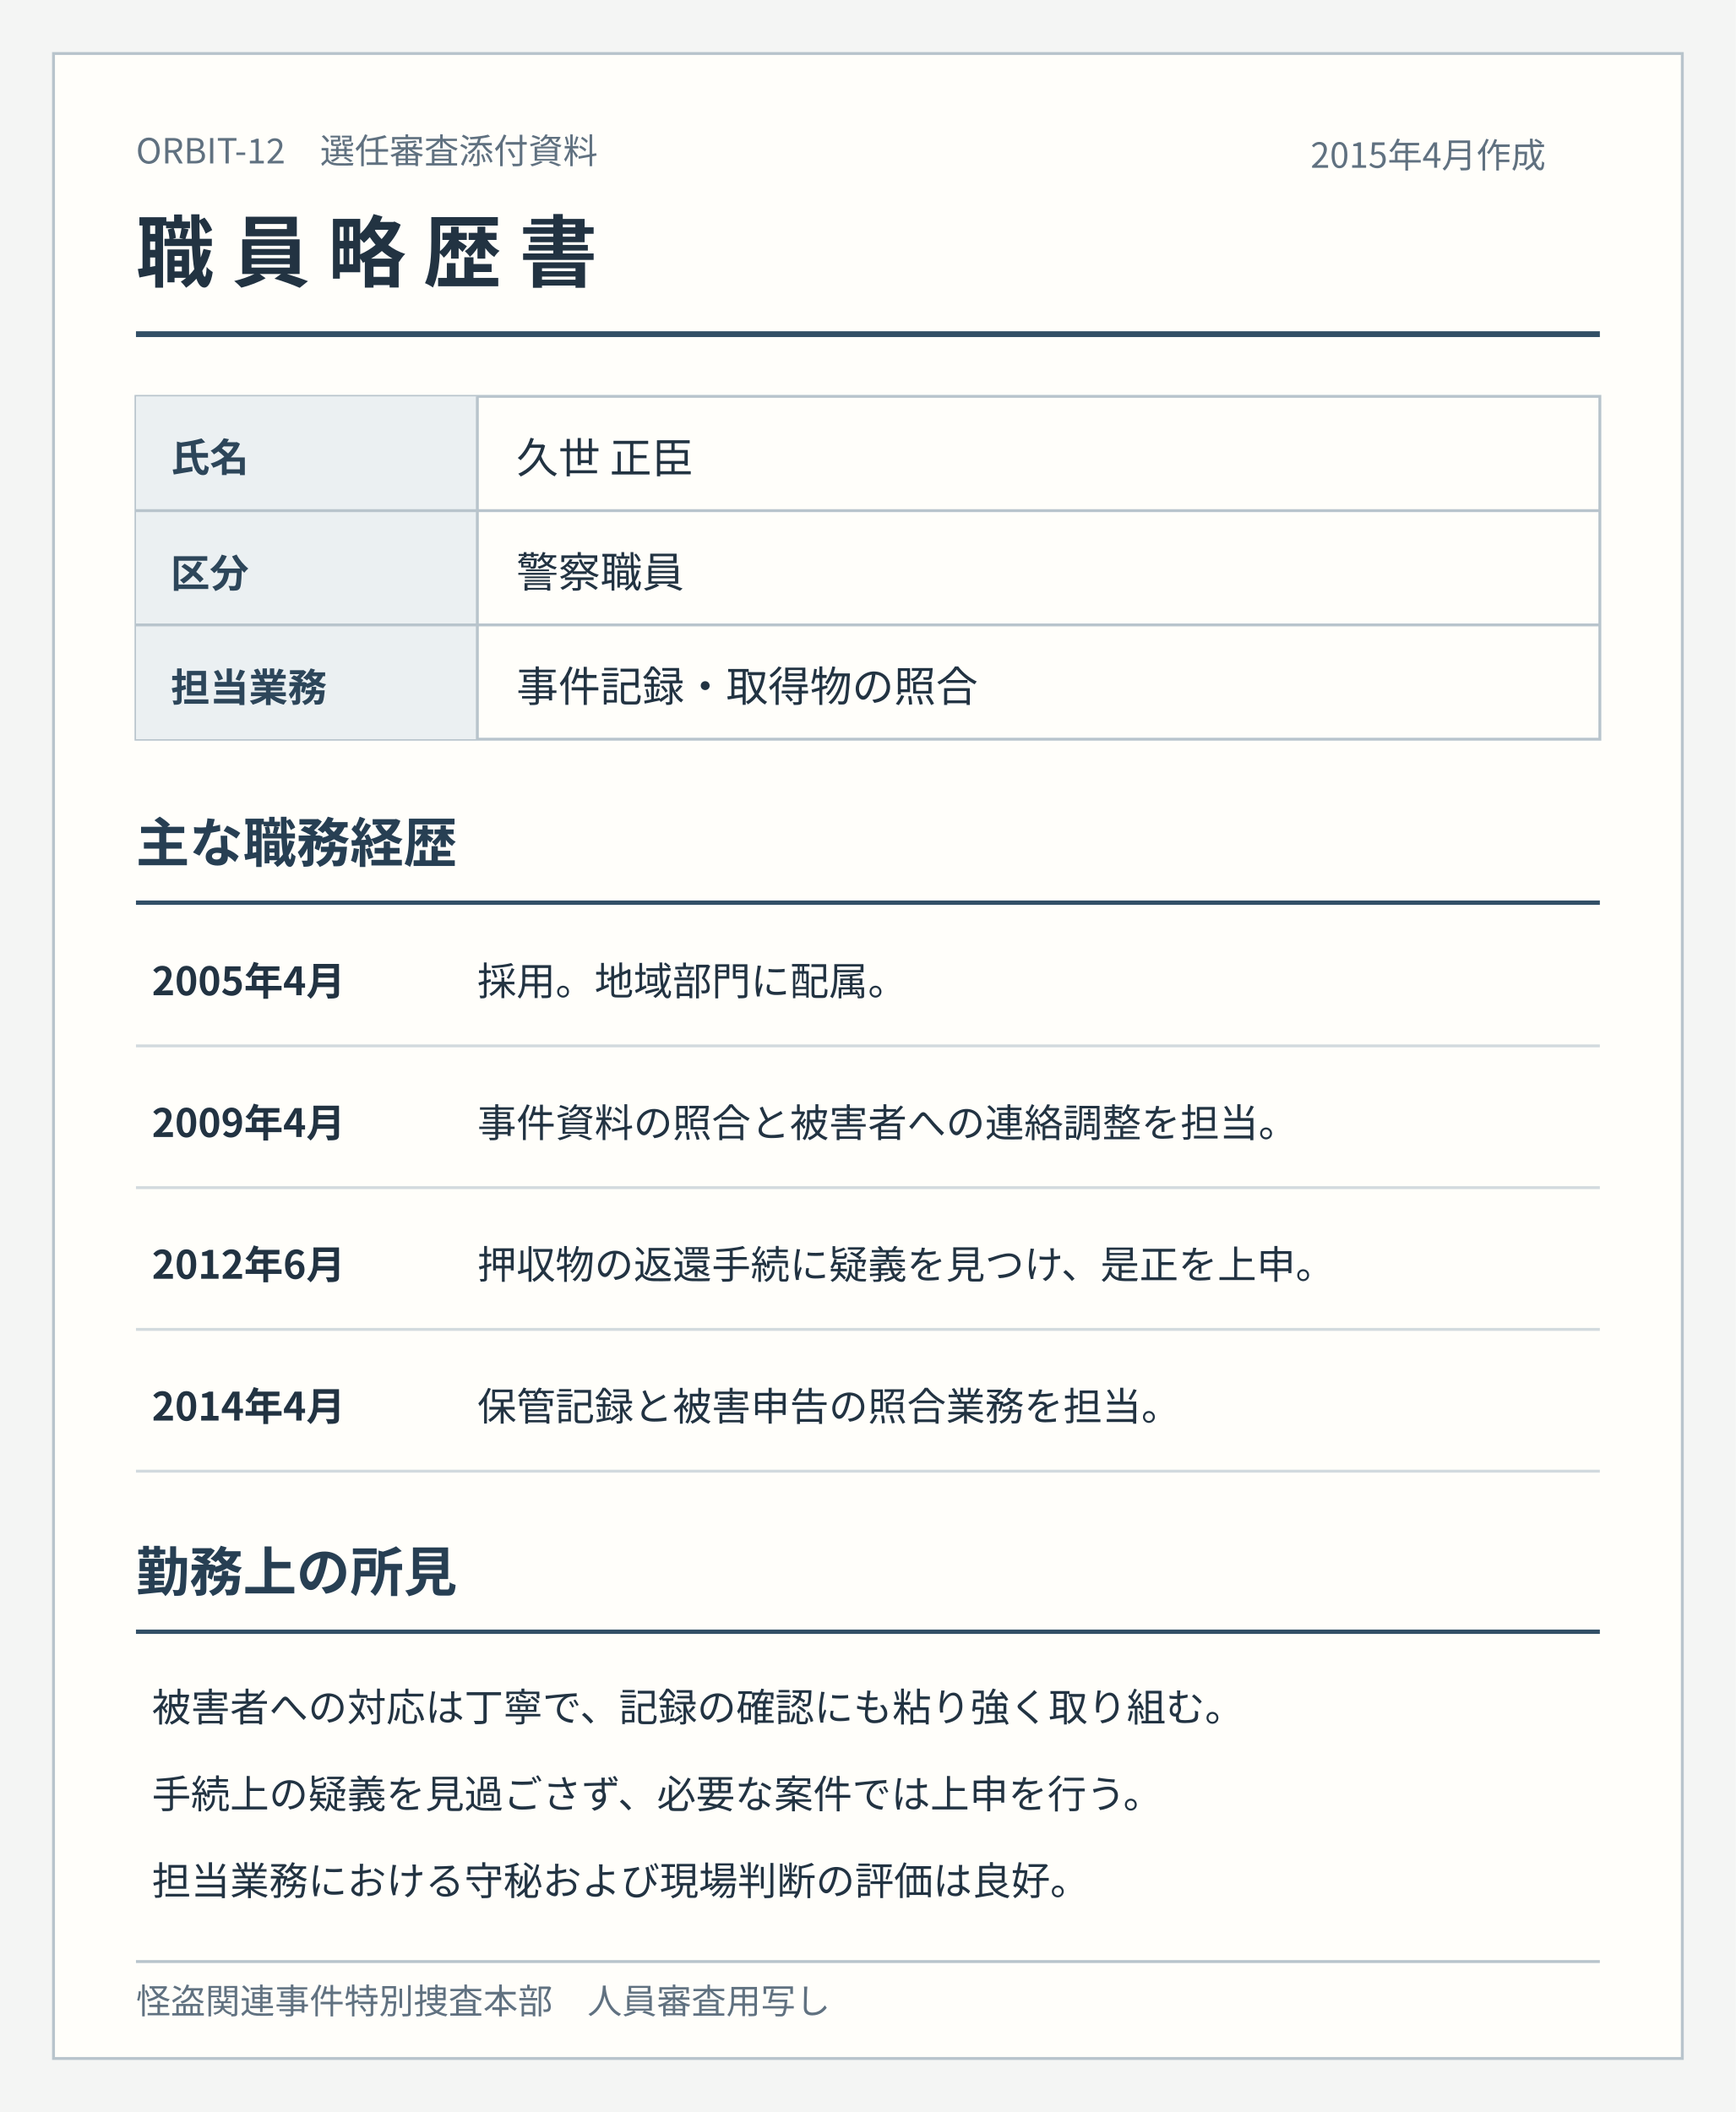
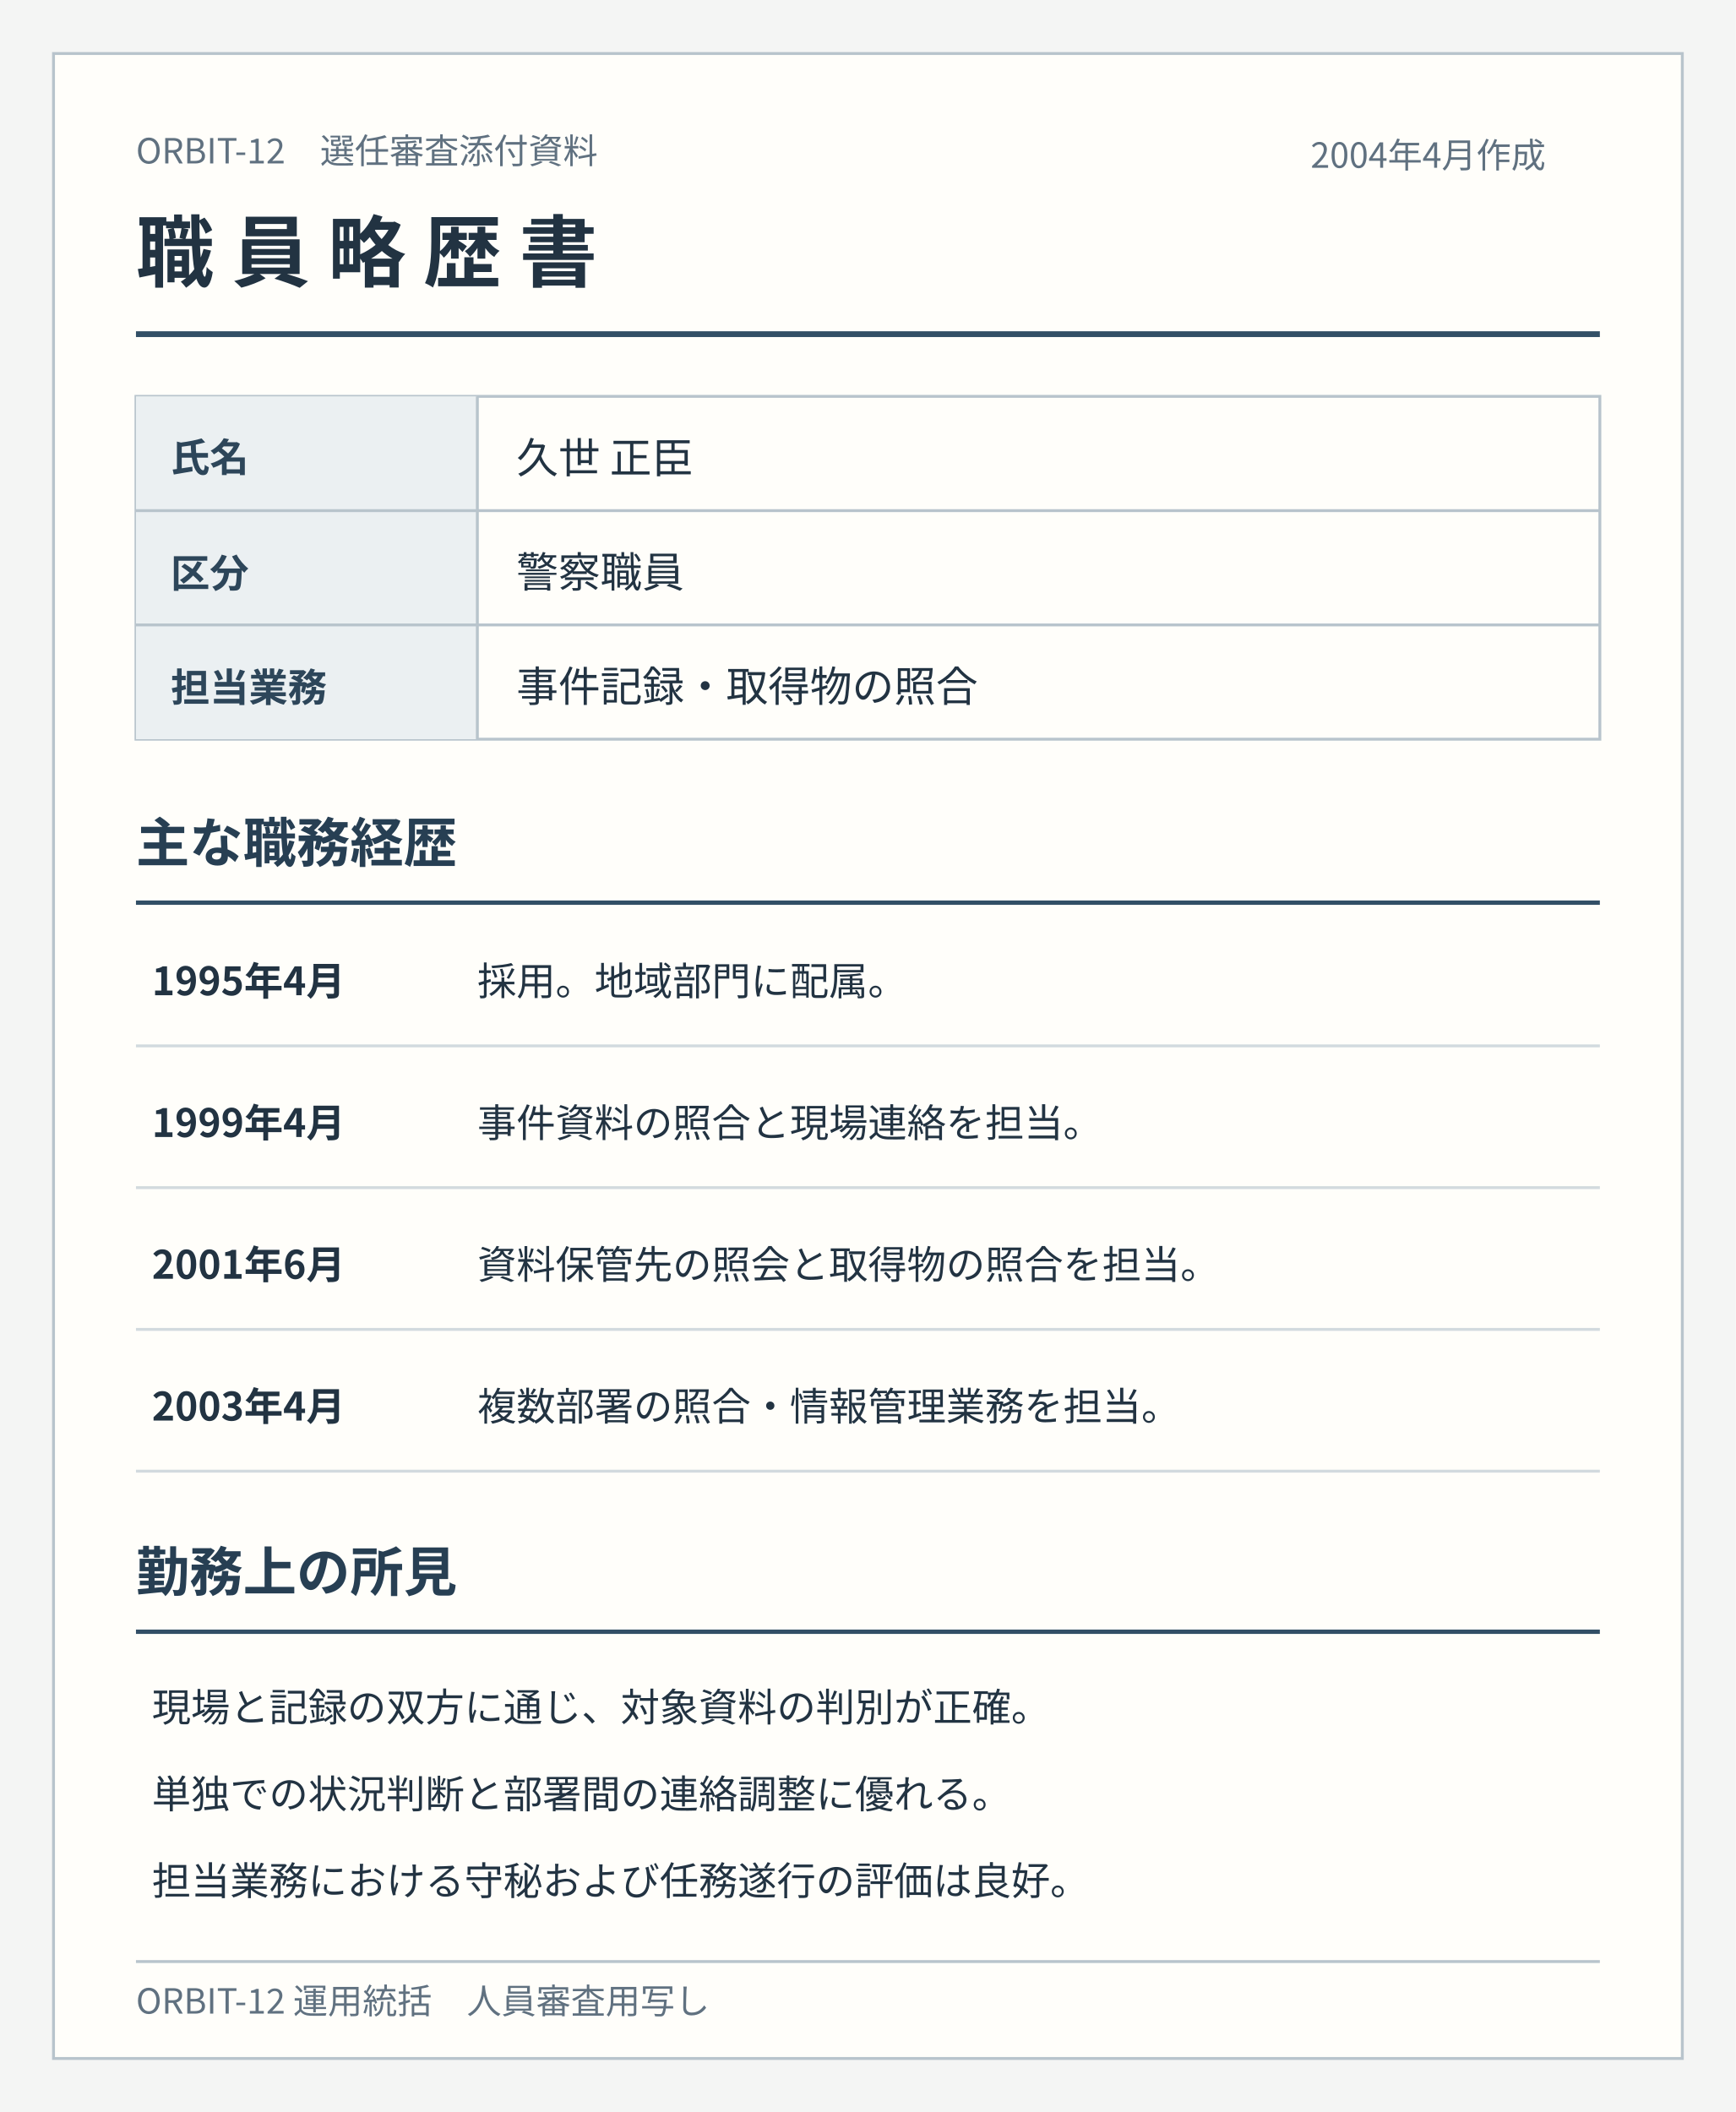
<svg xmlns="http://www.w3.org/2000/svg" width="1200" height="1460" viewBox="0 0 1200 1460" role="img" aria-labelledby="title desc">
  <style>
    text{font-family:"Noto Sans CJK JP","Hiragino Kaku Gothic ProN","Yu Gothic",Meiryo,sans-serif;fill:#223342}
    .small{font-size:24px;fill:#607180}.label{font-size:27px;font-weight:700;fill:#2d465a}
    .value{font-size:29px}.heading{font-size:37px;font-weight:700;fill:#273f53}
    .body{font-size:27px}.date{font-size:27px;font-weight:700}
  </style>
  <rect width="1200" height="1460" fill="#f4f5f4" />
  <rect x="37" y="37" width="1126" height="1386" fill="#fffefa" stroke="#b8c4cc" stroke-width="2" />
  <text x="94" y="113" class="small">ORBIT-12　選任審査添付資料</text>
  <text x="94" y="194" font-size="54" font-weight="700">職 員 略 歴 書</text>
-   <text x="906" y="116" class="small">2015年4月作成</text>
+   <text x="906" y="116" class="small">2004年4月作成</text>
  <path d="M94 231H1106" stroke="#324f66" stroke-width="4" />
  <rect x="94" y="274" width="1012" height="237" fill="none" stroke="#b8c4cc" stroke-width="2" />
  <rect x="94" y="274" width="236" height="237" fill="#ebf0f2" />
  <path d="M94 353H1106 M94 432H1106 M330 274V511" stroke="#b8c4cc" stroke-width="2" />
  <text x="118" y="326" class="label">氏名</text>
  <text x="357" y="327" class="value">久世 正臣</text>
  <text x="118" y="406" class="label">区分</text>
  <text x="357" y="406" class="value">警察職員</text>
  <text x="118" y="485" class="label">担当業務</text>
  <text x="357" y="485" class="value">事件記録・取得物の照合</text>
  <text x="94" y="596" class="heading">主な職務経歴</text>
  <path d="M94 624H1106" stroke="#324f66" stroke-width="3" />
-   <text x="105" y="688" class="date">2005年4月</text>
+   <text x="105" y="688" class="date">1995年4月</text>
  <text x="330" y="688" class="body">採用。地域部門に配属。</text>
  <path d="M94 723H1106" stroke="#d2dade" stroke-width="2" />
-   <text x="105" y="786" class="date">2009年4月</text>
-   <text x="330" y="786" class="body">事件資料の照合と被害者への連絡調整を担当。</text>
+   <text x="105" y="786" class="date">1999年4月</text>
+   <text x="330" y="786" class="body">事件資料の照合と現場連絡を担当。</text>
  <path d="M94 821H1106" stroke="#d2dade" stroke-width="2" />
-   <text x="105" y="884" class="date">2012年6月</text>
-   <text x="330" y="884" class="body">押収物の返還手続に疑義を見つけ、是正を上申。</text>
+   <text x="105" y="884" class="date">2001年6月</text>
+   <text x="330" y="884" class="body">資料保管先の照会と取得物の照合を担当。</text>
  <path d="M94 919H1106" stroke="#d2dade" stroke-width="2" />
-   <text x="105" y="982" class="date">2014年4月</text>
-   <text x="330" y="982" class="body">保管記録と被害申告の照合業務を担当。</text>
+   <text x="105" y="982" class="date">2003年4月</text>
+   <text x="330" y="982" class="body">複数部署の照合・情報管理業務を担当。</text>
  <path d="M94 1017H1106" stroke="#d2dade" stroke-width="2" />
  <text x="94" y="1100" class="heading">勤務上の所見</text>
  <path d="M94 1128H1106" stroke="#324f66" stroke-width="3" />
-   <text x="105" y="1190" class="body">被害者への対応は丁寧で、記録の確認にも粘り強く取り組む。</text>
-   <text x="105" y="1250" class="body">手続上の疑義を見過ごさず、必要な案件では上申を行う。</text>
-   <text x="105" y="1310" class="body">担当業務における守秘および現場判断の評価は良好。</text>
+   <text x="105" y="1190" class="body">現場と記録の双方に通じ、対象資料の判別が正確。</text>
+   <text x="105" y="1250" class="body">単独での状況判断と部署間の連絡調整に優れる。</text>
+   <text x="105" y="1310" class="body">担当業務における守秘および任務遂行の評価は良好。</text>
  <path d="M94 1356H1106" stroke="#b8c4cc" stroke-width="2" />
-   <text x="94" y="1392" class="small">怪盗関連事件特別捜査本部　人員審査用写し</text>
+   <text x="94" y="1392" class="small">ORBIT-12 運用統括　人員審査用写し</text>
</svg>
